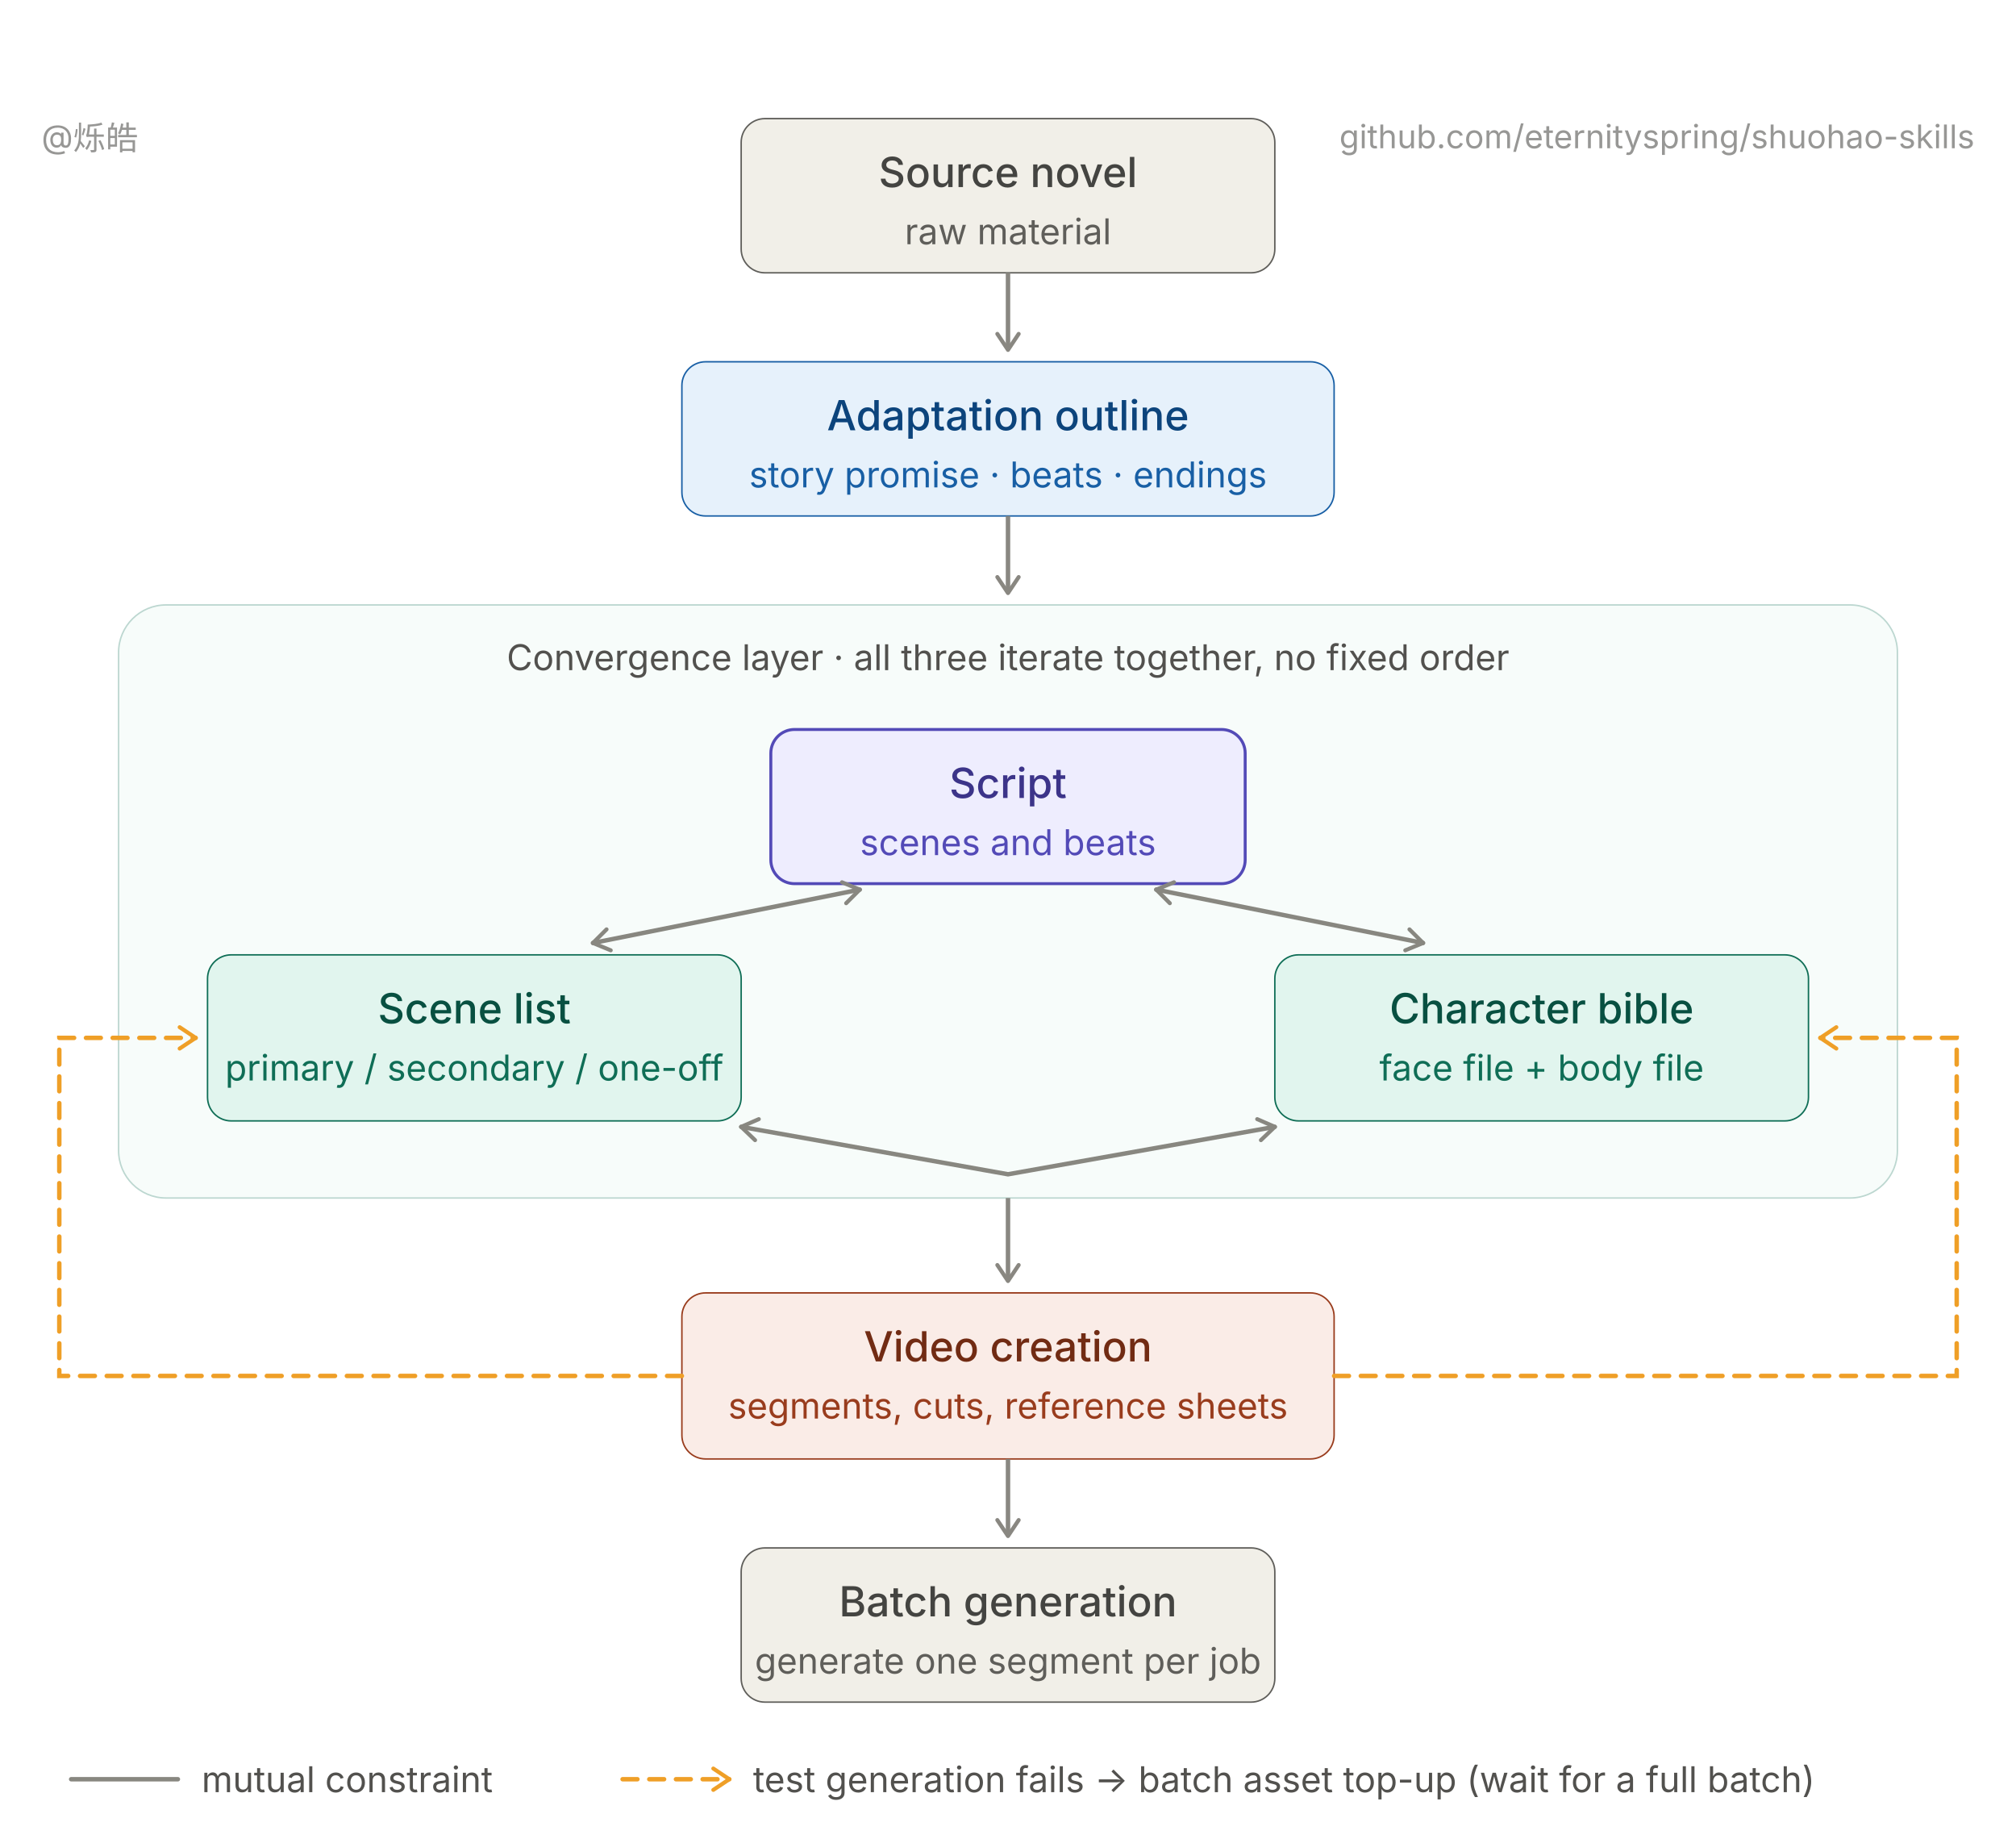
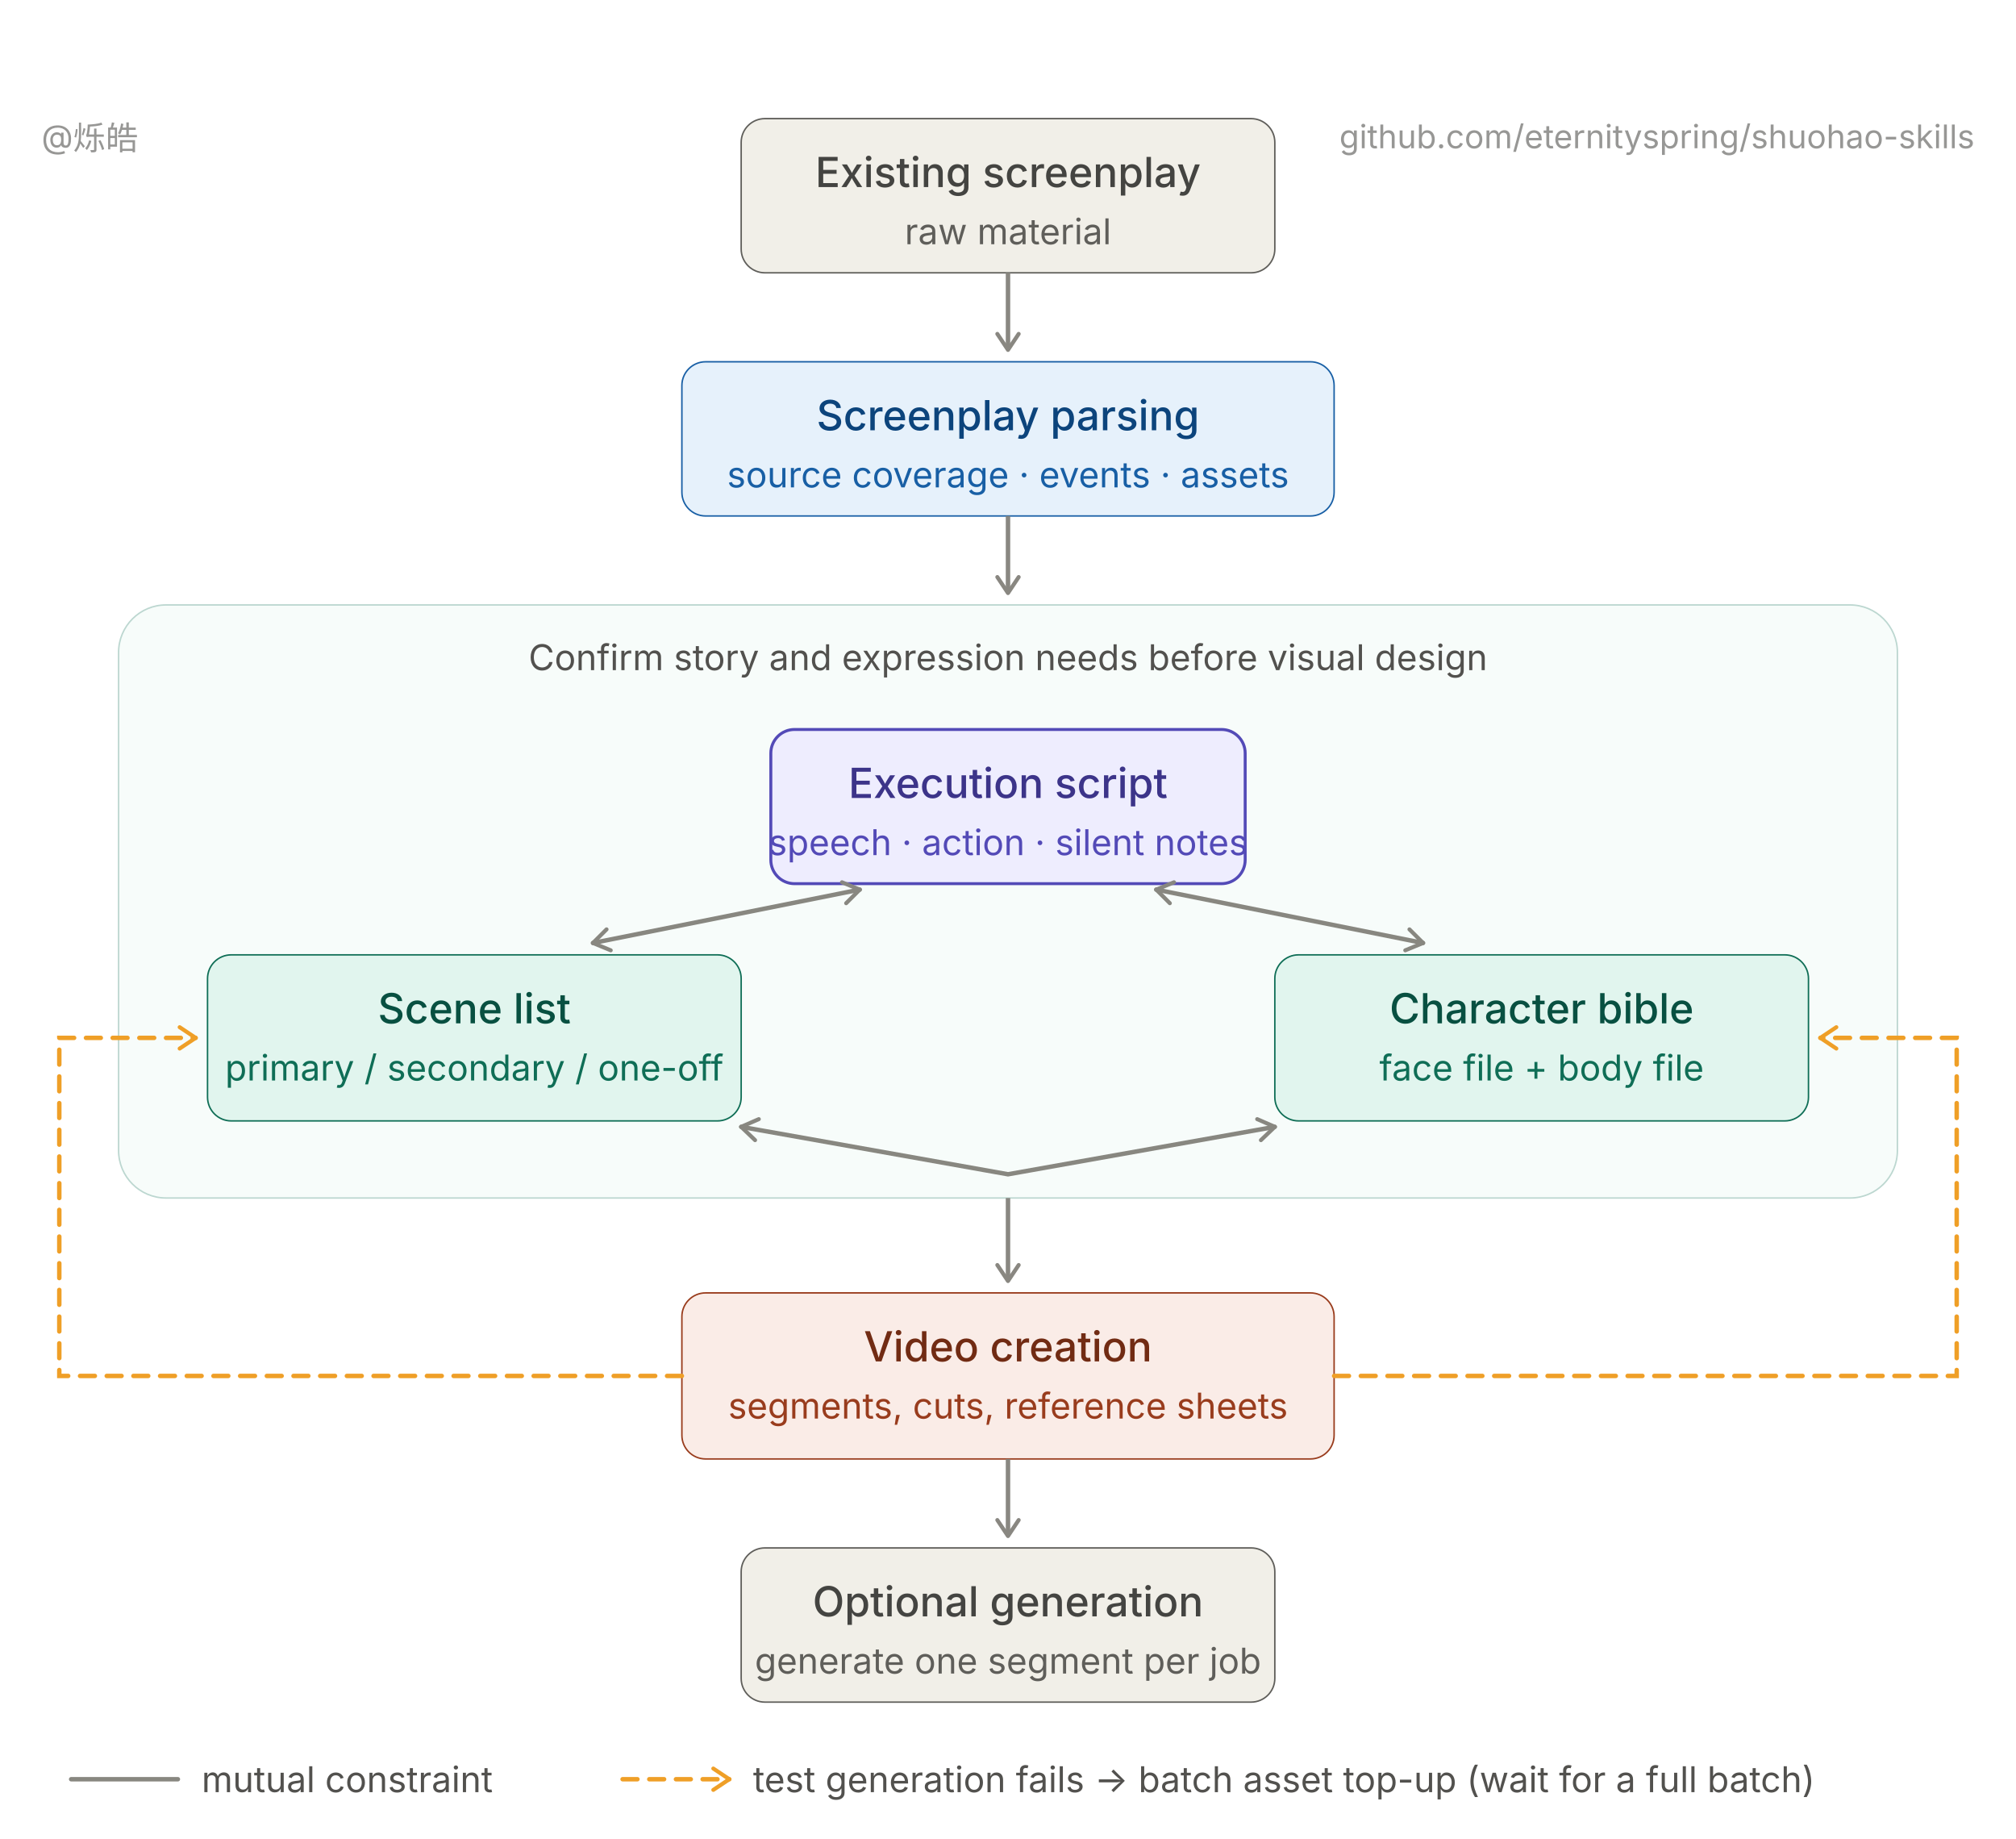
<svg xmlns="http://www.w3.org/2000/svg" width="100%" viewBox="0 0 680 620" role="img" style="">
  <defs>
    <marker id="arrow" viewBox="0 0 10 10" refX="8" refY="5" markerWidth="6" markerHeight="6" orient="auto-start-reverse">
      <path d="M2 1L8 5L2 9" fill="none" stroke="context-stroke" stroke-width="1.5" stroke-linecap="round" stroke-linejoin="round" />
    </marker>
  </defs>
  <g style="fill:rgb(0, 0, 0);stroke:none;color:rgb(11, 11, 11);stroke-width:1px;stroke-linecap:butt;stroke-linejoin:miter;opacity:1;font-family:anthropic-sans, -apple-system, &quot;system-ui&quot;, &quot;Segoe UI&quot;, sans-serif;font-size:16px;font-weight:400;text-anchor:start;dominant-baseline:auto">
    <rect x="250" y="40" width="180" height="52" rx="8" stroke-width="0.5" style="fill:rgb(241, 239, 232);stroke:rgb(95, 94, 90);color:rgb(11, 11, 11);stroke-width:0.5px;stroke-linecap:butt;stroke-linejoin:miter;opacity:1;font-family:anthropic-sans, -apple-system, &quot;system-ui&quot;, &quot;Segoe UI&quot;, sans-serif;font-size:16px;font-weight:400;text-anchor:start;dominant-baseline:auto" />
-     <text x="340" y="58" text-anchor="middle" dominant-baseline="central" style="fill:rgb(68, 68, 65);stroke:none;color:rgb(11, 11, 11);stroke-width:1px;stroke-linecap:butt;stroke-linejoin:miter;opacity:1;font-family:anthropic-sans, -apple-system, &quot;system-ui&quot;, &quot;Segoe UI&quot;, sans-serif;font-size:14px;font-weight:500;text-anchor:middle;dominant-baseline:central">Source novel</text>
+     <text x="340" y="58" text-anchor="middle" dominant-baseline="central" style="fill:rgb(68, 68, 65);stroke:none;color:rgb(11, 11, 11);stroke-width:1px;stroke-linecap:butt;stroke-linejoin:miter;opacity:1;font-family:anthropic-sans, -apple-system, &quot;system-ui&quot;, &quot;Segoe UI&quot;, sans-serif;font-size:14px;font-weight:500;text-anchor:middle;dominant-baseline:central">Existing screenplay</text>
    <text x="340" y="78" text-anchor="middle" dominant-baseline="central" style="fill:rgb(95, 94, 90);stroke:none;color:rgb(11, 11, 11);stroke-width:1px;stroke-linecap:butt;stroke-linejoin:miter;opacity:1;font-family:anthropic-sans, -apple-system, &quot;system-ui&quot;, &quot;Segoe UI&quot;, sans-serif;font-size:12px;font-weight:400;text-anchor:middle;dominant-baseline:central">raw material</text>
  </g>
  <line x1="340" y1="92" x2="340" y2="118" marker-end="url(#arrow)" style="fill:none;stroke:rgb(137, 135, 129);color:rgb(11, 11, 11);stroke-width:1.5px;stroke-linecap:butt;stroke-linejoin:miter;opacity:1;font-family:anthropic-sans, -apple-system, &quot;system-ui&quot;, &quot;Segoe UI&quot;, sans-serif;font-size:16px;font-weight:400;text-anchor:start;dominant-baseline:auto" />
  <g style="fill:rgb(0, 0, 0);stroke:none;color:rgb(11, 11, 11);stroke-width:1px;stroke-linecap:butt;stroke-linejoin:miter;opacity:1;font-family:anthropic-sans, -apple-system, &quot;system-ui&quot;, &quot;Segoe UI&quot;, sans-serif;font-size:16px;font-weight:400;text-anchor:start;dominant-baseline:auto">
    <rect x="230" y="122" width="220" height="52" rx="8" stroke-width="0.5" style="fill:rgb(230, 241, 251);stroke:rgb(24, 95, 165);color:rgb(11, 11, 11);stroke-width:0.5px;stroke-linecap:butt;stroke-linejoin:miter;opacity:1;font-family:anthropic-sans, -apple-system, &quot;system-ui&quot;, &quot;Segoe UI&quot;, sans-serif;font-size:16px;font-weight:400;text-anchor:start;dominant-baseline:auto" />
-     <text x="340" y="140" text-anchor="middle" dominant-baseline="central" style="fill:rgb(12, 68, 124);stroke:none;color:rgb(11, 11, 11);stroke-width:1px;stroke-linecap:butt;stroke-linejoin:miter;opacity:1;font-family:anthropic-sans, -apple-system, &quot;system-ui&quot;, &quot;Segoe UI&quot;, sans-serif;font-size:14px;font-weight:500;text-anchor:middle;dominant-baseline:central">Adaptation outline</text>
-     <text x="340" y="160" text-anchor="middle" dominant-baseline="central" style="fill:rgb(24, 95, 165);stroke:none;color:rgb(11, 11, 11);stroke-width:1px;stroke-linecap:butt;stroke-linejoin:miter;opacity:1;font-family:anthropic-sans, -apple-system, &quot;system-ui&quot;, &quot;Segoe UI&quot;, sans-serif;font-size:12px;font-weight:400;text-anchor:middle;dominant-baseline:central">story promise · beats · endings</text>
+     <text x="340" y="140" text-anchor="middle" dominant-baseline="central" style="fill:rgb(12, 68, 124);stroke:none;color:rgb(11, 11, 11);stroke-width:1px;stroke-linecap:butt;stroke-linejoin:miter;opacity:1;font-family:anthropic-sans, -apple-system, &quot;system-ui&quot;, &quot;Segoe UI&quot;, sans-serif;font-size:14px;font-weight:500;text-anchor:middle;dominant-baseline:central">Screenplay parsing</text>
+     <text x="340" y="160" text-anchor="middle" dominant-baseline="central" style="fill:rgb(24, 95, 165);stroke:none;color:rgb(11, 11, 11);stroke-width:1px;stroke-linecap:butt;stroke-linejoin:miter;opacity:1;font-family:anthropic-sans, -apple-system, &quot;system-ui&quot;, &quot;Segoe UI&quot;, sans-serif;font-size:12px;font-weight:400;text-anchor:middle;dominant-baseline:central">source coverage · events · assets</text>
  </g>
  <line x1="340" y1="174" x2="340" y2="200" marker-end="url(#arrow)" style="fill:none;stroke:rgb(137, 135, 129);color:rgb(11, 11, 11);stroke-width:1.5px;stroke-linecap:butt;stroke-linejoin:miter;opacity:1;font-family:anthropic-sans, -apple-system, &quot;system-ui&quot;, &quot;Segoe UI&quot;, sans-serif;font-size:16px;font-weight:400;text-anchor:start;dominant-baseline:auto" />
  <rect x="40" y="204" width="600" height="200" rx="16" stroke-width="0.5" opacity="0.28" style="fill:rgb(225, 245, 238);stroke:rgb(15, 110, 86);color:rgb(11, 11, 11);stroke-width:0.5px;stroke-linecap:butt;stroke-linejoin:miter;opacity:0.28;font-family:anthropic-sans, -apple-system, &quot;system-ui&quot;, &quot;Segoe UI&quot;, sans-serif;font-size:16px;font-weight:400;text-anchor:start;dominant-baseline:auto" />
-   <text x="340" y="226" text-anchor="middle" style="fill:rgb(82, 81, 78);stroke:none;color:rgb(11, 11, 11);stroke-width:1px;stroke-linecap:butt;stroke-linejoin:miter;opacity:1;font-family:anthropic-sans, -apple-system, &quot;system-ui&quot;, &quot;Segoe UI&quot;, sans-serif;font-size:12px;font-weight:400;text-anchor:middle;dominant-baseline:auto">Convergence layer · all three iterate together, no fixed order</text>
+   <text x="340" y="226" text-anchor="middle" style="fill:rgb(82, 81, 78);stroke:none;color:rgb(11, 11, 11);stroke-width:1px;stroke-linecap:butt;stroke-linejoin:miter;opacity:1;font-family:anthropic-sans, -apple-system, &quot;system-ui&quot;, &quot;Segoe UI&quot;, sans-serif;font-size:12px;font-weight:400;text-anchor:middle;dominant-baseline:auto">Confirm story and expression needs before visual design</text>
  <g style="fill:rgb(0, 0, 0);stroke:none;color:rgb(11, 11, 11);stroke-width:1px;stroke-linecap:butt;stroke-linejoin:miter;opacity:1;font-family:anthropic-sans, -apple-system, &quot;system-ui&quot;, &quot;Segoe UI&quot;, sans-serif;font-size:16px;font-weight:400;text-anchor:start;dominant-baseline:auto">
    <rect x="260" y="246" width="160" height="52" rx="8" stroke-width="1" style="fill:rgb(238, 237, 254);stroke:rgb(83, 74, 183);color:rgb(11, 11, 11);stroke-width:1px;stroke-linecap:butt;stroke-linejoin:miter;opacity:1;font-family:anthropic-sans, -apple-system, &quot;system-ui&quot;, &quot;Segoe UI&quot;, sans-serif;font-size:16px;font-weight:400;text-anchor:start;dominant-baseline:auto" />
-     <text x="340" y="264" text-anchor="middle" dominant-baseline="central" style="fill:rgb(60, 52, 137);stroke:none;color:rgb(11, 11, 11);stroke-width:1px;stroke-linecap:butt;stroke-linejoin:miter;opacity:1;font-family:anthropic-sans, -apple-system, &quot;system-ui&quot;, &quot;Segoe UI&quot;, sans-serif;font-size:14px;font-weight:500;text-anchor:middle;dominant-baseline:central">Script</text>
-     <text x="340" y="284" text-anchor="middle" dominant-baseline="central" style="fill:rgb(83, 74, 183);stroke:none;color:rgb(11, 11, 11);stroke-width:1px;stroke-linecap:butt;stroke-linejoin:miter;opacity:1;font-family:anthropic-sans, -apple-system, &quot;system-ui&quot;, &quot;Segoe UI&quot;, sans-serif;font-size:12px;font-weight:400;text-anchor:middle;dominant-baseline:central">scenes and beats</text>
+     <text x="340" y="264" text-anchor="middle" dominant-baseline="central" style="fill:rgb(60, 52, 137);stroke:none;color:rgb(11, 11, 11);stroke-width:1px;stroke-linecap:butt;stroke-linejoin:miter;opacity:1;font-family:anthropic-sans, -apple-system, &quot;system-ui&quot;, &quot;Segoe UI&quot;, sans-serif;font-size:14px;font-weight:500;text-anchor:middle;dominant-baseline:central">Execution script</text>
+     <text x="340" y="284" text-anchor="middle" dominant-baseline="central" style="fill:rgb(83, 74, 183);stroke:none;color:rgb(11, 11, 11);stroke-width:1px;stroke-linecap:butt;stroke-linejoin:miter;opacity:1;font-family:anthropic-sans, -apple-system, &quot;system-ui&quot;, &quot;Segoe UI&quot;, sans-serif;font-size:12px;font-weight:400;text-anchor:middle;dominant-baseline:central">speech · action · silent notes</text>
  </g>
  <g style="fill:rgb(0, 0, 0);stroke:none;color:rgb(11, 11, 11);stroke-width:1px;stroke-linecap:butt;stroke-linejoin:miter;opacity:1;font-family:anthropic-sans, -apple-system, &quot;system-ui&quot;, &quot;Segoe UI&quot;, sans-serif;font-size:16px;font-weight:400;text-anchor:start;dominant-baseline:auto">
    <rect x="70" y="322" width="180" height="56" rx="8" stroke-width="0.5" style="fill:rgb(225, 245, 238);stroke:rgb(15, 110, 86);color:rgb(11, 11, 11);stroke-width:0.5px;stroke-linecap:butt;stroke-linejoin:miter;opacity:1;font-family:anthropic-sans, -apple-system, &quot;system-ui&quot;, &quot;Segoe UI&quot;, sans-serif;font-size:16px;font-weight:400;text-anchor:start;dominant-baseline:auto" />
    <text x="160" y="340" text-anchor="middle" dominant-baseline="central" style="fill:rgb(8, 80, 65);stroke:none;color:rgb(11, 11, 11);stroke-width:1px;stroke-linecap:butt;stroke-linejoin:miter;opacity:1;font-family:anthropic-sans, -apple-system, &quot;system-ui&quot;, &quot;Segoe UI&quot;, sans-serif;font-size:14px;font-weight:500;text-anchor:middle;dominant-baseline:central">Scene list</text>
    <text x="160" y="360" text-anchor="middle" dominant-baseline="central" style="fill:rgb(15, 110, 86);stroke:none;color:rgb(11, 11, 11);stroke-width:1px;stroke-linecap:butt;stroke-linejoin:miter;opacity:1;font-family:anthropic-sans, -apple-system, &quot;system-ui&quot;, &quot;Segoe UI&quot;, sans-serif;font-size:12px;font-weight:400;text-anchor:middle;dominant-baseline:central">primary / secondary / one-off</text>
  </g>
  <g style="fill:rgb(0, 0, 0);stroke:none;color:rgb(11, 11, 11);stroke-width:1px;stroke-linecap:butt;stroke-linejoin:miter;opacity:1;font-family:anthropic-sans, -apple-system, &quot;system-ui&quot;, &quot;Segoe UI&quot;, sans-serif;font-size:16px;font-weight:400;text-anchor:start;dominant-baseline:auto">
    <rect x="430" y="322" width="180" height="56" rx="8" stroke-width="0.5" style="fill:rgb(225, 245, 238);stroke:rgb(15, 110, 86);color:rgb(11, 11, 11);stroke-width:0.5px;stroke-linecap:butt;stroke-linejoin:miter;opacity:1;font-family:anthropic-sans, -apple-system, &quot;system-ui&quot;, &quot;Segoe UI&quot;, sans-serif;font-size:16px;font-weight:400;text-anchor:start;dominant-baseline:auto" />
    <text x="520" y="340" text-anchor="middle" dominant-baseline="central" style="fill:rgb(8, 80, 65);stroke:none;color:rgb(11, 11, 11);stroke-width:1px;stroke-linecap:butt;stroke-linejoin:miter;opacity:1;font-family:anthropic-sans, -apple-system, &quot;system-ui&quot;, &quot;Segoe UI&quot;, sans-serif;font-size:14px;font-weight:500;text-anchor:middle;dominant-baseline:central">Character bible</text>
    <text x="520" y="360" text-anchor="middle" dominant-baseline="central" style="fill:rgb(15, 110, 86);stroke:none;color:rgb(11, 11, 11);stroke-width:1px;stroke-linecap:butt;stroke-linejoin:miter;opacity:1;font-family:anthropic-sans, -apple-system, &quot;system-ui&quot;, &quot;Segoe UI&quot;, sans-serif;font-size:12px;font-weight:400;text-anchor:middle;dominant-baseline:central">face file + body file</text>
  </g>
  <path d="M290 300 L200 318" fill="none" stroke="#888780" stroke-width="1.5" stroke-linecap="round" marker-start="url(#arrow)" marker-end="url(#arrow)" style="fill:none;stroke:rgb(136, 135, 128);color:rgb(11, 11, 11);stroke-width:1.5px;stroke-linecap:round;stroke-linejoin:miter;opacity:1;font-family:anthropic-sans, -apple-system, &quot;system-ui&quot;, &quot;Segoe UI&quot;, sans-serif;font-size:16px;font-weight:400;text-anchor:start;dominant-baseline:auto" />
  <path d="M390 300 L480 318" fill="none" stroke="#888780" stroke-width="1.5" stroke-linecap="round" marker-start="url(#arrow)" marker-end="url(#arrow)" style="fill:none;stroke:rgb(136, 135, 128);color:rgb(11, 11, 11);stroke-width:1.5px;stroke-linecap:round;stroke-linejoin:miter;opacity:1;font-family:anthropic-sans, -apple-system, &quot;system-ui&quot;, &quot;Segoe UI&quot;, sans-serif;font-size:16px;font-weight:400;text-anchor:start;dominant-baseline:auto" />
  <path d="M250 380 L340 396 L430 380" fill="none" stroke="#888780" stroke-width="1.5" stroke-linecap="round" marker-start="url(#arrow)" marker-end="url(#arrow)" style="fill:none;stroke:rgb(136, 135, 128);color:rgb(11, 11, 11);stroke-width:1.5px;stroke-linecap:round;stroke-linejoin:miter;opacity:1;font-family:anthropic-sans, -apple-system, &quot;system-ui&quot;, &quot;Segoe UI&quot;, sans-serif;font-size:16px;font-weight:400;text-anchor:start;dominant-baseline:auto" />
  <line x1="340" y1="404" x2="340" y2="432" marker-end="url(#arrow)" style="fill:none;stroke:rgb(137, 135, 129);color:rgb(11, 11, 11);stroke-width:1.5px;stroke-linecap:butt;stroke-linejoin:miter;opacity:1;font-family:anthropic-sans, -apple-system, &quot;system-ui&quot;, &quot;Segoe UI&quot;, sans-serif;font-size:16px;font-weight:400;text-anchor:start;dominant-baseline:auto" />
  <g style="fill:rgb(0, 0, 0);stroke:none;color:rgb(11, 11, 11);stroke-width:1px;stroke-linecap:butt;stroke-linejoin:miter;opacity:1;font-family:anthropic-sans, -apple-system, &quot;system-ui&quot;, &quot;Segoe UI&quot;, sans-serif;font-size:16px;font-weight:400;text-anchor:start;dominant-baseline:auto">
    <rect x="230" y="436" width="220" height="56" rx="8" stroke-width="0.5" style="fill:rgb(250, 236, 231);stroke:rgb(153, 60, 29);color:rgb(11, 11, 11);stroke-width:0.5px;stroke-linecap:butt;stroke-linejoin:miter;opacity:1;font-family:anthropic-sans, -apple-system, &quot;system-ui&quot;, &quot;Segoe UI&quot;, sans-serif;font-size:16px;font-weight:400;text-anchor:start;dominant-baseline:auto" />
    <text x="340" y="454" text-anchor="middle" dominant-baseline="central" style="fill:rgb(113, 43, 19);stroke:none;color:rgb(11, 11, 11);stroke-width:1px;stroke-linecap:butt;stroke-linejoin:miter;opacity:1;font-family:anthropic-sans, -apple-system, &quot;system-ui&quot;, &quot;Segoe UI&quot;, sans-serif;font-size:14px;font-weight:500;text-anchor:middle;dominant-baseline:central">Video creation</text>
    <text x="340" y="474" text-anchor="middle" dominant-baseline="central" style="fill:rgb(153, 60, 29);stroke:none;color:rgb(11, 11, 11);stroke-width:1px;stroke-linecap:butt;stroke-linejoin:miter;opacity:1;font-family:anthropic-sans, -apple-system, &quot;system-ui&quot;, &quot;Segoe UI&quot;, sans-serif;font-size:12px;font-weight:400;text-anchor:middle;dominant-baseline:central">segments, cuts, reference sheets</text>
  </g>
  <line x1="340" y1="492" x2="340" y2="518" marker-end="url(#arrow)" style="fill:none;stroke:rgb(137, 135, 129);color:rgb(11, 11, 11);stroke-width:1.5px;stroke-linecap:butt;stroke-linejoin:miter;opacity:1;font-family:anthropic-sans, -apple-system, &quot;system-ui&quot;, &quot;Segoe UI&quot;, sans-serif;font-size:16px;font-weight:400;text-anchor:start;dominant-baseline:auto" />
  <g style="fill:rgb(0, 0, 0);stroke:none;color:rgb(11, 11, 11);stroke-width:1px;stroke-linecap:butt;stroke-linejoin:miter;opacity:1;font-family:anthropic-sans, -apple-system, &quot;system-ui&quot;, &quot;Segoe UI&quot;, sans-serif;font-size:16px;font-weight:400;text-anchor:start;dominant-baseline:auto">
    <rect x="250" y="522" width="180" height="52" rx="8" stroke-width="0.5" style="fill:rgb(241, 239, 232);stroke:rgb(95, 94, 90);color:rgb(11, 11, 11);stroke-width:0.5px;stroke-linecap:butt;stroke-linejoin:miter;opacity:1;font-family:anthropic-sans, -apple-system, &quot;system-ui&quot;, &quot;Segoe UI&quot;, sans-serif;font-size:16px;font-weight:400;text-anchor:start;dominant-baseline:auto" />
-     <text x="340" y="540" text-anchor="middle" dominant-baseline="central" style="fill:rgb(68, 68, 65);stroke:none;color:rgb(11, 11, 11);stroke-width:1px;stroke-linecap:butt;stroke-linejoin:miter;opacity:1;font-family:anthropic-sans, -apple-system, &quot;system-ui&quot;, &quot;Segoe UI&quot;, sans-serif;font-size:14px;font-weight:500;text-anchor:middle;dominant-baseline:central">Batch generation</text>
+     <text x="340" y="540" text-anchor="middle" dominant-baseline="central" style="fill:rgb(68, 68, 65);stroke:none;color:rgb(11, 11, 11);stroke-width:1px;stroke-linecap:butt;stroke-linejoin:miter;opacity:1;font-family:anthropic-sans, -apple-system, &quot;system-ui&quot;, &quot;Segoe UI&quot;, sans-serif;font-size:14px;font-weight:500;text-anchor:middle;dominant-baseline:central">Optional generation</text>
    <text x="340" y="560" text-anchor="middle" dominant-baseline="central" style="fill:rgb(95, 94, 90);stroke:none;color:rgb(11, 11, 11);stroke-width:1px;stroke-linecap:butt;stroke-linejoin:miter;opacity:1;font-family:anthropic-sans, -apple-system, &quot;system-ui&quot;, &quot;Segoe UI&quot;, sans-serif;font-size:12px;font-weight:400;text-anchor:middle;dominant-baseline:central">generate one segment per job</text>
  </g>
  <path d="M450 464 L660 464 L660 350 L614 350" fill="none" stroke="#EF9F27" stroke-width="1.5" stroke-dasharray="5 4" stroke-linecap="round" marker-end="url(#arrow)" style="fill:none;stroke:rgb(239, 159, 39);color:rgb(11, 11, 11);stroke-width:1.5px;stroke-dasharray:5px, 4px;stroke-linecap:round;stroke-linejoin:miter;opacity:1;font-family:anthropic-sans, -apple-system, &quot;system-ui&quot;, &quot;Segoe UI&quot;, sans-serif;font-size:16px;font-weight:400;text-anchor:start;dominant-baseline:auto" />
  <path d="M230 464 L20 464 L20 350 L66 350" fill="none" stroke="#EF9F27" stroke-width="1.5" stroke-dasharray="5 4" stroke-linecap="round" marker-end="url(#arrow)" style="fill:none;stroke:rgb(239, 159, 39);color:rgb(11, 11, 11);stroke-width:1.5px;stroke-dasharray:5px, 4px;stroke-linecap:round;stroke-linejoin:miter;opacity:1;font-family:anthropic-sans, -apple-system, &quot;system-ui&quot;, &quot;Segoe UI&quot;, sans-serif;font-size:16px;font-weight:400;text-anchor:start;dominant-baseline:auto" />
  <line x1="24" y1="600" x2="60" y2="600" stroke="#888780" stroke-width="1.5" stroke-linecap="round" style="fill:rgb(0, 0, 0);stroke:rgb(136, 135, 128);color:rgb(11, 11, 11);stroke-width:1.5px;stroke-linecap:round;stroke-linejoin:miter;opacity:1;font-family:anthropic-sans, -apple-system, &quot;system-ui&quot;, &quot;Segoe UI&quot;, sans-serif;font-size:16px;font-weight:400;text-anchor:start;dominant-baseline:auto" />
  <text x="68" y="600" dominant-baseline="central" style="fill:rgb(82, 81, 78);stroke:none;color:rgb(11, 11, 11);stroke-width:1px;stroke-linecap:butt;stroke-linejoin:miter;opacity:1;font-family:anthropic-sans, -apple-system, &quot;system-ui&quot;, &quot;Segoe UI&quot;, sans-serif;font-size:12px;font-weight:400;text-anchor:start;dominant-baseline:central">mutual constraint</text>
  <line x1="210" y1="600" x2="246" y2="600" stroke="#EF9F27" stroke-width="1.5" stroke-dasharray="5 4" stroke-linecap="round" marker-end="url(#arrow)" style="fill:rgb(0, 0, 0);stroke:rgb(239, 159, 39);color:rgb(11, 11, 11);stroke-width:1.5px;stroke-dasharray:5px, 4px;stroke-linecap:round;stroke-linejoin:miter;opacity:1;font-family:anthropic-sans, -apple-system, &quot;system-ui&quot;, &quot;Segoe UI&quot;, sans-serif;font-size:16px;font-weight:400;text-anchor:start;dominant-baseline:auto" />
  <text x="254" y="600" dominant-baseline="central" style="fill:rgb(82, 81, 78);stroke:none;color:rgb(11, 11, 11);stroke-width:1px;stroke-linecap:butt;stroke-linejoin:miter;opacity:1;font-family:anthropic-sans, -apple-system, &quot;system-ui&quot;, &quot;Segoe UI&quot;, sans-serif;font-size:12px;font-weight:400;text-anchor:start;dominant-baseline:central">test generation fails → batch asset top-up (wait for a full batch)</text>
  <text x="14" y="50" text-anchor="start" style="fill:rgb(82,81,78);opacity:0.6;font-family:anthropic-sans, -apple-system, &quot;system-ui&quot;, &quot;Segoe UI&quot;, sans-serif;font-size:11px;font-weight:400">@烁皓</text>
  <text x="666" y="50" text-anchor="end" style="fill:rgb(82,81,78);opacity:0.6;font-family:anthropic-sans, -apple-system, &quot;system-ui&quot;, &quot;Segoe UI&quot;, sans-serif;font-size:11px;font-weight:400">github.com/eternityspring/shuohao-skills</text>
</svg>
